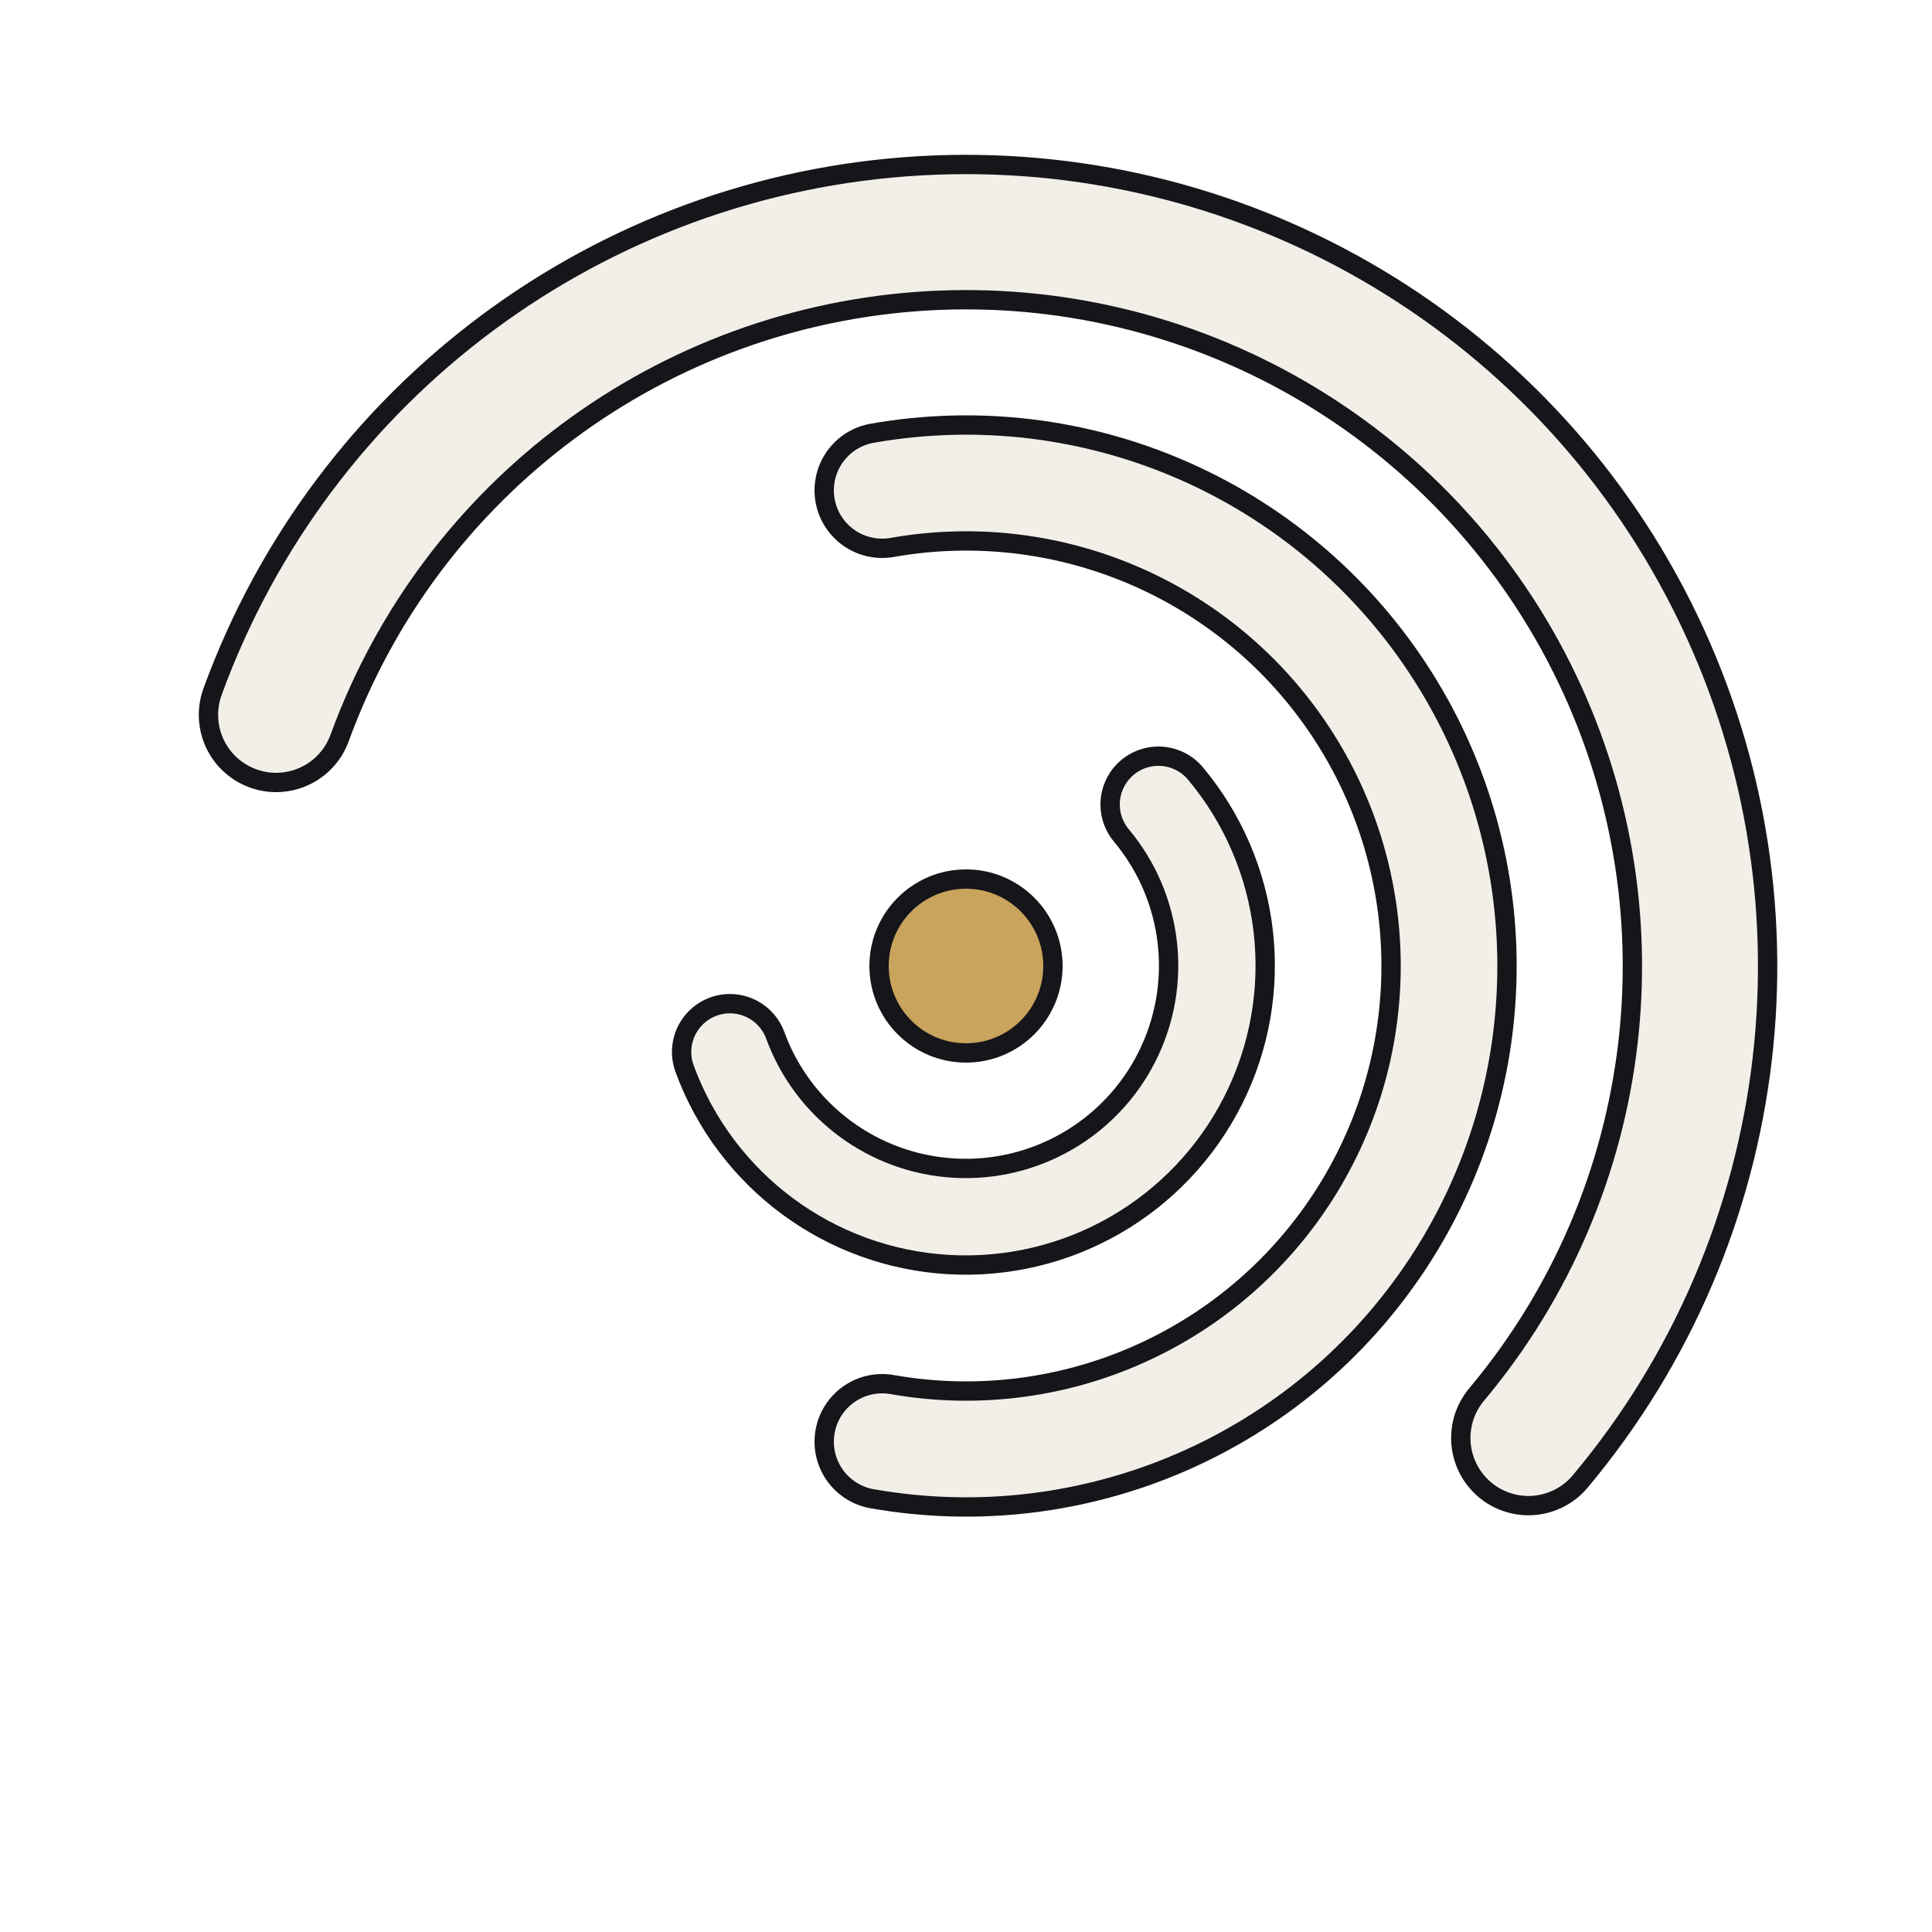
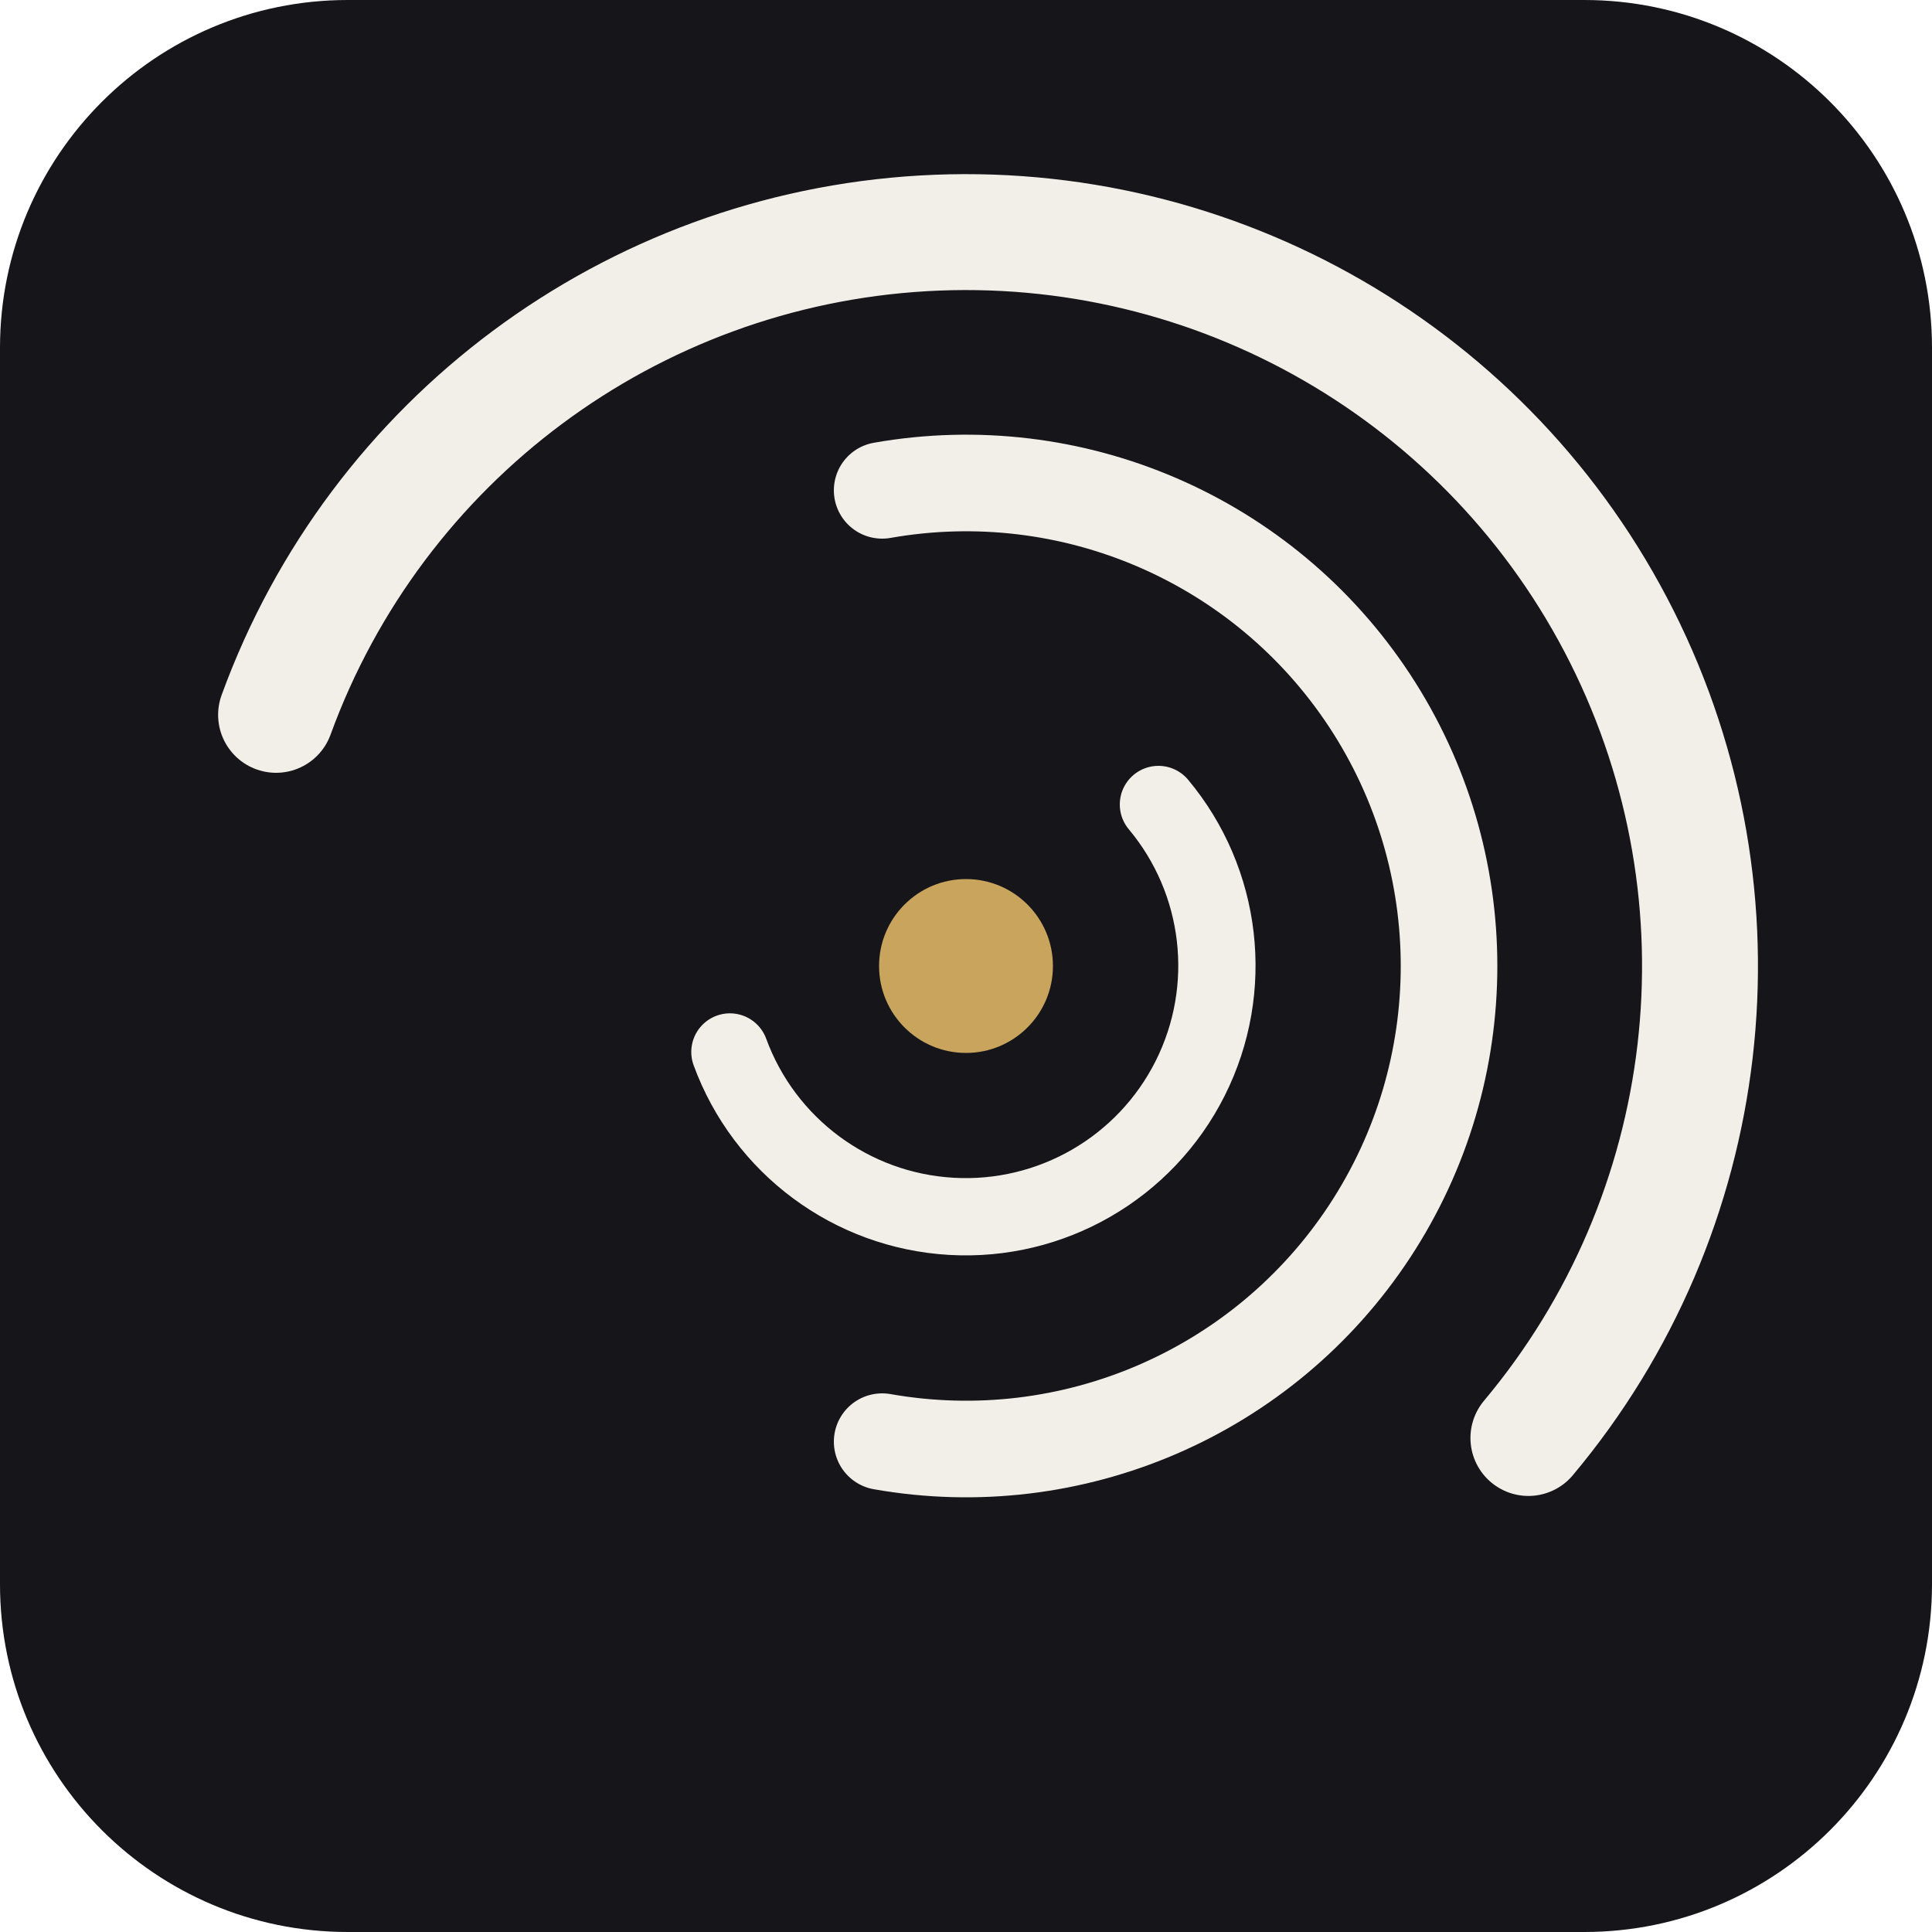
<svg xmlns="http://www.w3.org/2000/svg" viewBox="0 0 100 100" width="100" height="100">
-   <g fill="none" stroke="#15151A" stroke-linecap="round">
-     <path d="M14.29 37.00 A38 38 0 1 1 79.11 74.43" stroke-width="8" />
-     <path d="M45.66 25.38 A25 25 0 1 1 45.66 74.62" stroke-width="7" />
-     <path d="M59.96 41.64 A13 13 0 1 1 37.78 54.45" stroke-width="6" />
-   </g>
+   <rect x="0" y="0" width="100" height="100" rx="18" ry="18" fill="#15151A" />
  <g fill="none" stroke="#F2EFE9" stroke-linecap="round">
    <path d="M14.29 37.00 A38 38 0 1 1 79.11 74.43" stroke-width="6" />
    <path d="M45.66 25.38 A25 25 0 1 1 45.66 74.62" stroke-width="5" />
    <path d="M59.96 41.64 A13 13 0 1 1 37.78 54.45" stroke-width="4" />
  </g>
-   <circle cx="50" cy="50" r="4.5" fill="#C8A45C" stroke="#15151A" stroke-width="1" />
+   <circle cx="50" cy="50" r="4.5" fill="#C8A45C" />
</svg>
